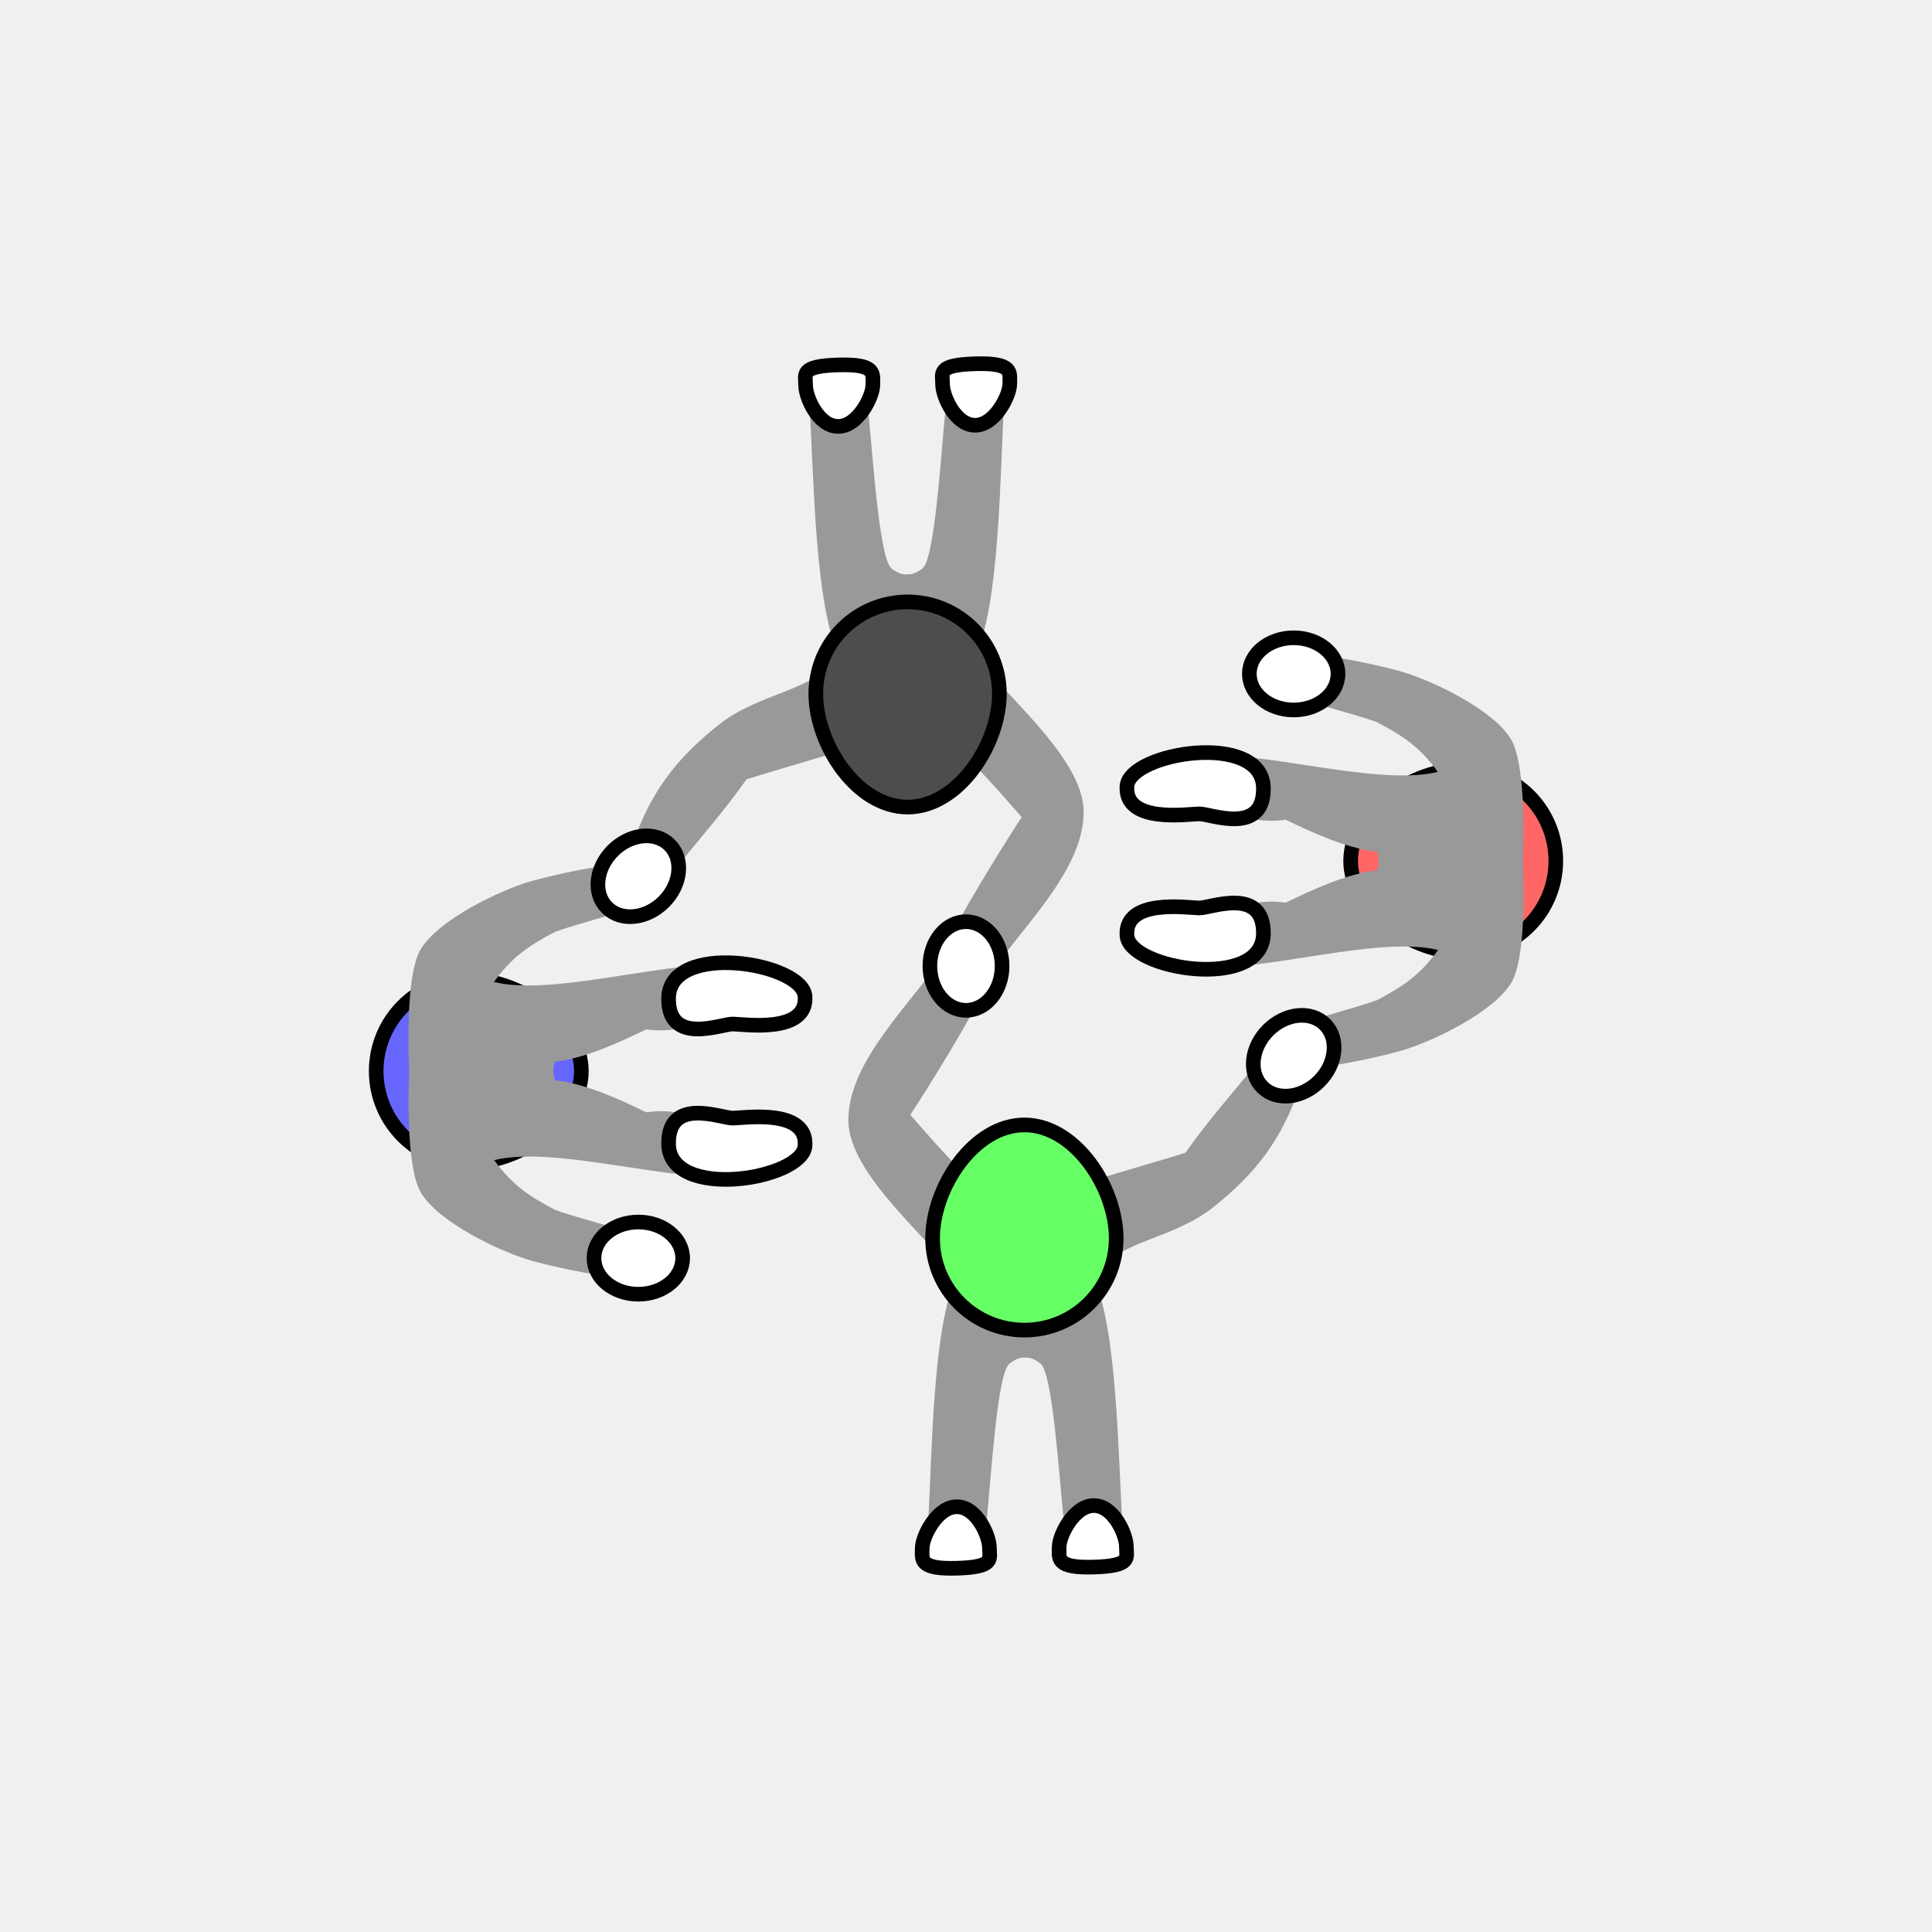
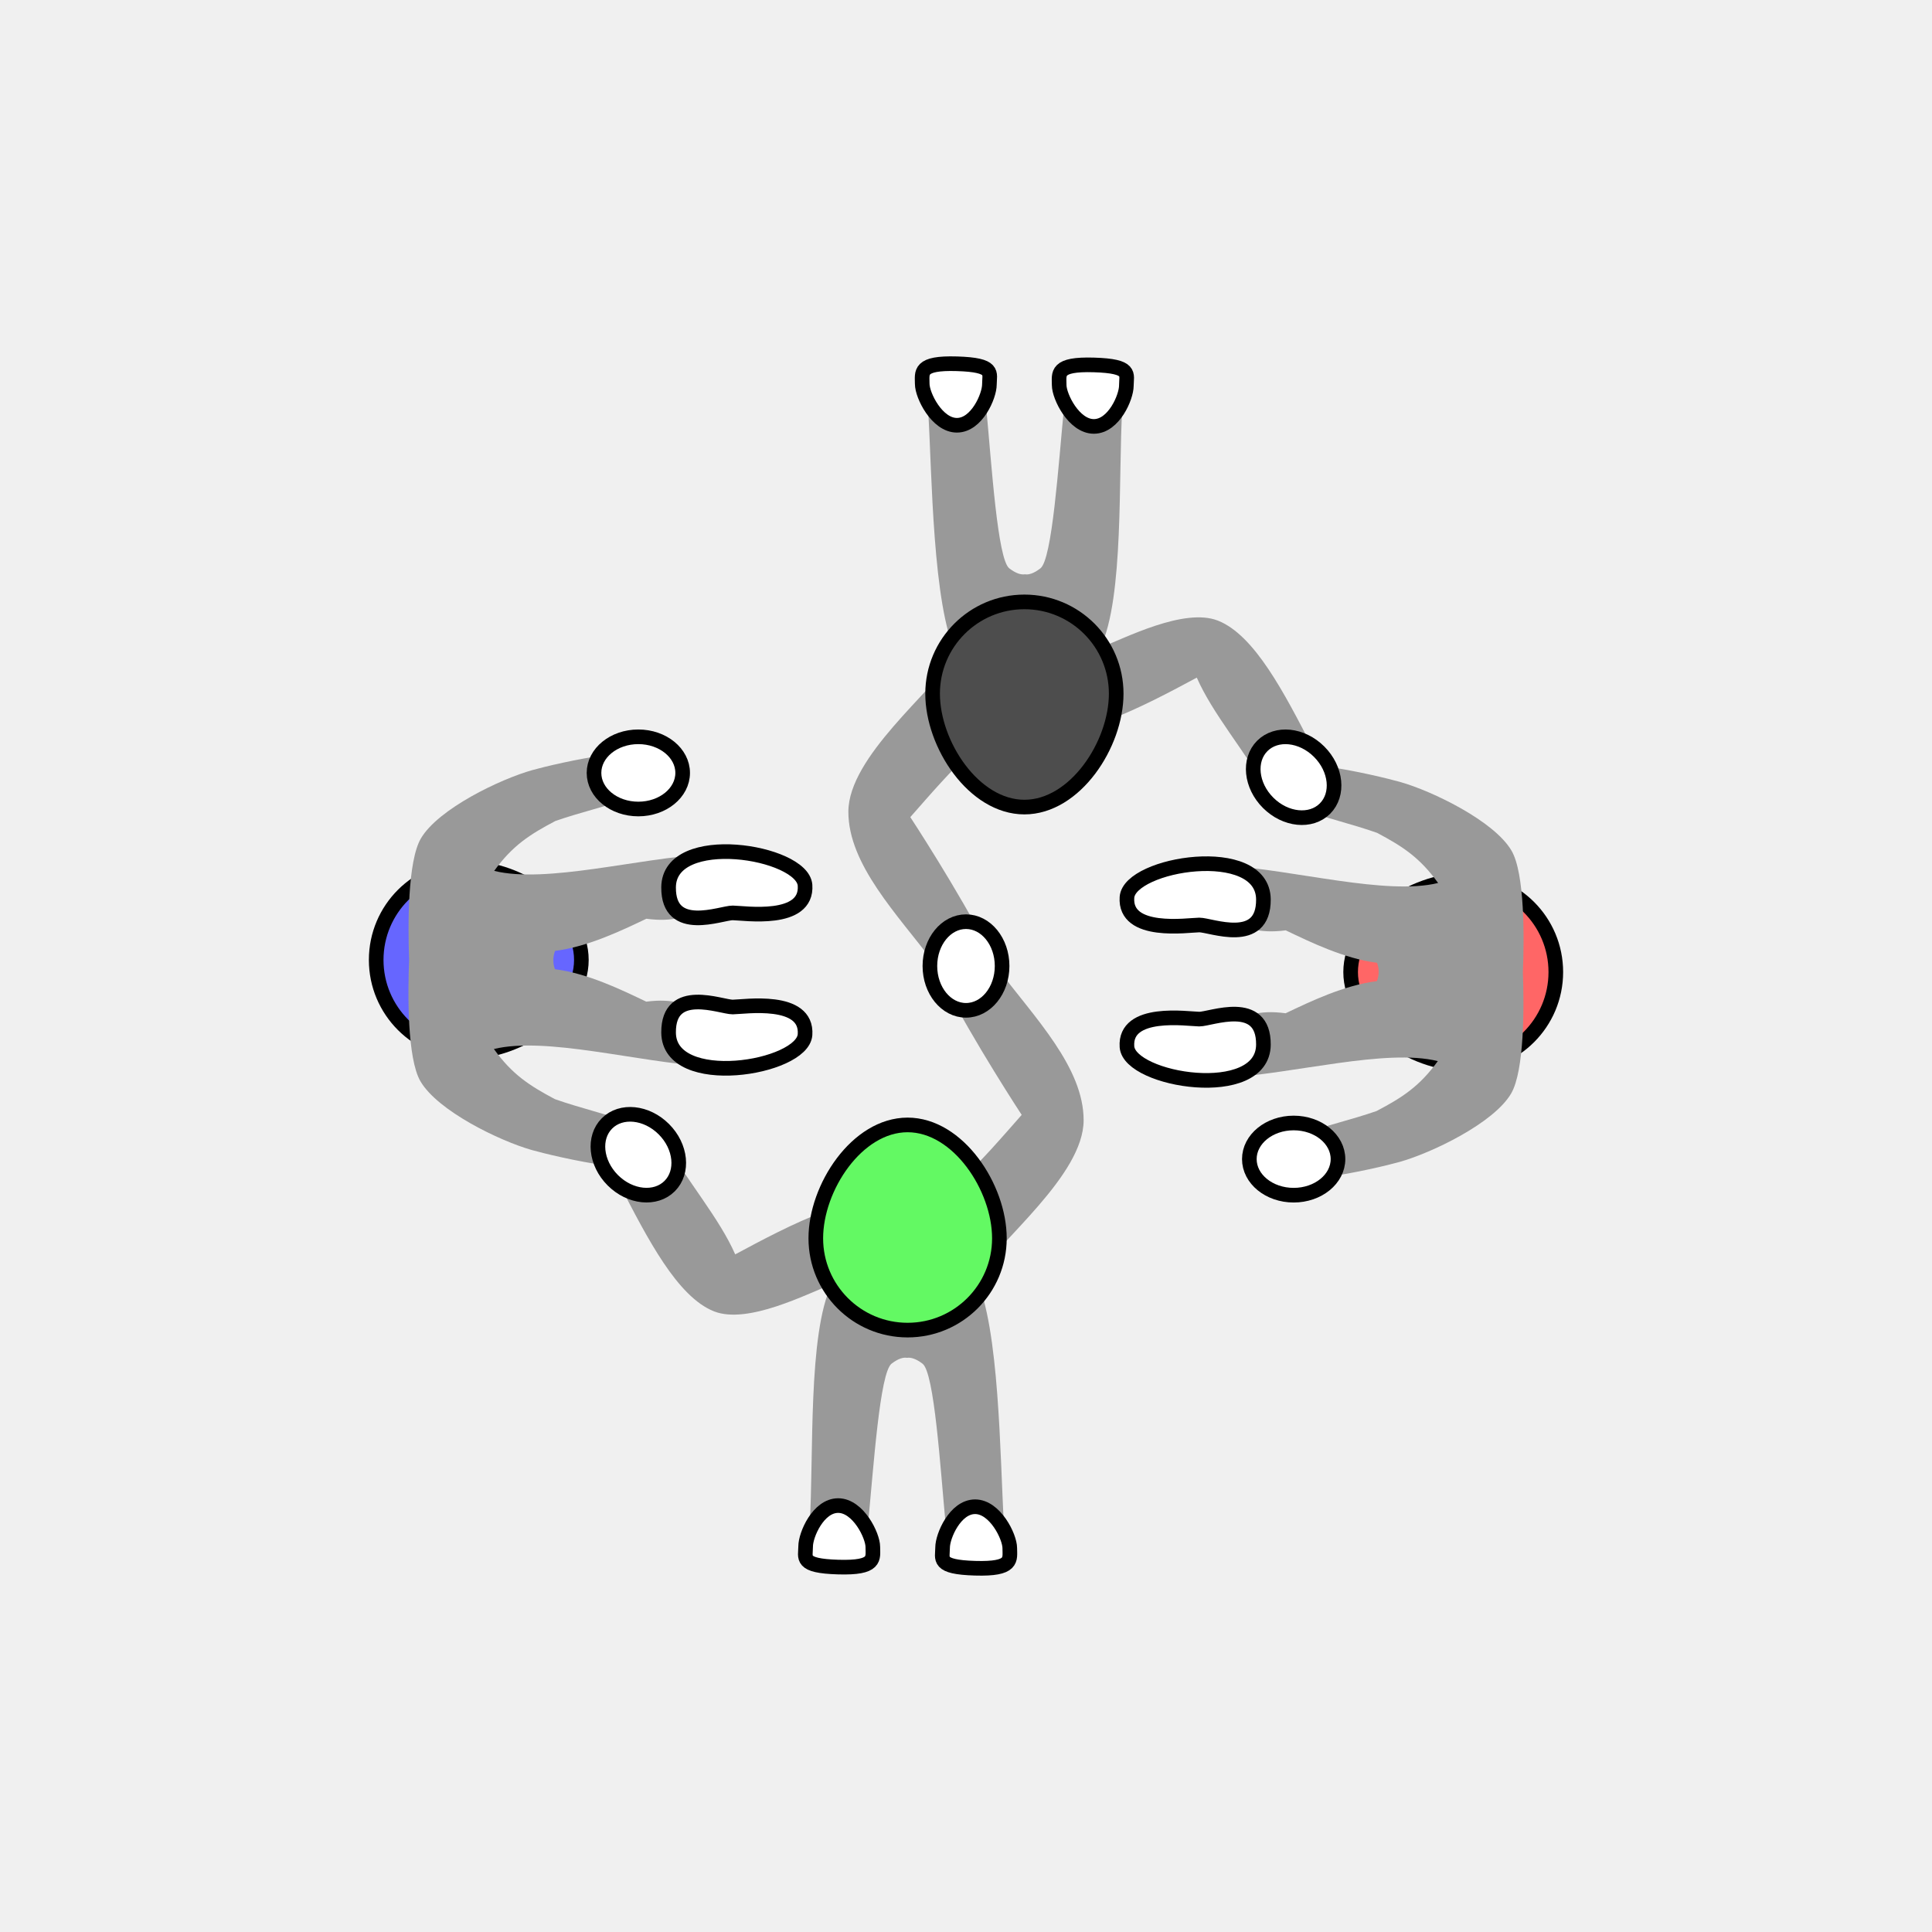
<svg xmlns="http://www.w3.org/2000/svg" width="35mm" height="35mm" viewBox="0 0 35 35" version="1.1" id="svg1" xml:space="preserve">
  <defs id="defs1" />
  <g id="layer1">
-     <path style="fill:#999999;fill-opacity:1;stroke:none;stroke-width:0.265;stroke-dasharray:none;stroke-opacity:1" d="m 17.321,27.887 c -0.262,0.004 -0.518,-0.082 -0.508,-0.262 0.072,-1.252 0.081,-3.577 0.51,-4.482 -0.438,-0.679 -1.952,-1.855 -1.954,-2.847 -0.002,-0.959 0.888,-1.861 1.541,-2.73 0.169,-0.225 1.136,-0.03 1.007,0.22 -0.568,1.105 -1.426,2.411 -1.426,2.411 0.738,0.838 1.508,1.757 2.071,1.612 0.47,-0.226 1.991,-0.638 2.912,-0.925 0.441,-0.623 0.8,-1.007 1.445,-1.813 0.025,-0.28 0.73,0.328 0.638,0.594 -0.343,0.991 -0.8,1.579 -1.557,2.189 -0.772,0.623 -1.759,0.602 -2.194,1.283 0.432,0.904 0.45,3.23 0.527,4.482 0.022,0.359 -1.022,0.346 -1.057,-0.012 -0.101,-1.03 -0.213,-2.744 -0.428,-2.906 -0.121,-0.092 -0.211,-0.116 -0.279,-0.105 -0.068,-0.01 -0.16,0.015 -0.281,0.107 -0.214,0.163 -0.321,1.876 -0.418,2.906 -0.017,0.179 -0.285,0.273 -0.547,0.277 z" id="path4-6" />
-     <path id="path1-3" style="fill:#66ff66;fill-opacity:1;stroke:#000000;stroke-width:0.265" d="m 20.221,22.433 c 0,-0.918 -0.744,-2.054 -1.663,-2.054 -0.918,0 -1.663,1.136 -1.663,2.054 0,0.918 0.744,1.663 1.663,1.663 0.918,0 1.663,-0.744 1.663,-1.663 z" />
-     <path id="path1-7-1-1" style="fill:#ffffff;stroke:#000000;stroke-width:0.265;stroke-dasharray:none" d="m 17.924,28.034 c 0,-0.207 -0.228,-0.738 -0.589,-0.738 -0.361,0 -0.628,0.542 -0.628,0.749 0,0.207 -0.07,0.386 0.628,0.365 0.698,-0.021 0.589,-0.168 0.589,-0.375 z" />
-     <path id="path1-7-1-9-7" style="fill:#ffffff;stroke:#000000;stroke-width:0.265;stroke-dasharray:none" d="m 20.405,28.013 c 0,-0.207 -0.228,-0.738 -0.589,-0.738 -0.361,0 -0.628,0.542 -0.628,0.749 0,0.207 -0.07,0.386 0.628,0.365 0.698,-0.021 0.589,-0.168 0.589,-0.375 z" />
-     <path id="path1-3-0-4" style="fill:#ff6666;fill-opacity:1;stroke:#000000;stroke-width:0.265" d="m 26.522,17.259 c -0.918,0 -2.054,-0.744 -2.054,-1.663 0,-0.918 1.136,-1.663 2.054,-1.663 0.918,0 1.663,0.744 1.663,1.663 0,0.918 -0.744,1.663 -1.663,1.663 z" />
-     <path style="fill:#999999;fill-opacity:1;stroke:none;stroke-width:0.265;stroke-dasharray:none;stroke-opacity:1" d="m 16.191,8.904 c -0.292,-0.008 -0.617,0.099 -0.605,0.301 0.072,1.252 0.534,2.908 0.301,3.852 -0.46,-0.333 -0.661,-0.647 -0.904,-1.109 -0.323,-0.924 -0.432,-1.969 -1.064,-1.953 -0.425,0.011 0.02,1.934 0.141,2.367 0.163,0.583 0.703,1.709 1.24,2.023 0.412,0.241 1.574,0.236 2.197,0.213 0.624,0.025 1.788,0.035 2.201,-0.205 0.538,-0.313 1.081,-1.435 1.246,-2.018 0.122,-0.433 0.575,-2.357 0.15,-2.369 -0.633,-0.019 -0.746,1.029 -1.072,1.951 -0.245,0.461 -0.447,0.774 -0.908,1.105 -0.23,-0.945 0.237,-2.597 0.314,-3.85 0.022,-0.359 -1.02,-0.424 -1.055,-0.066 -0.05,0.515 -0.184,0.627 -0.117,1.156 -0.217,0.453 -0.512,1.061 -0.588,1.654 -0.059,0.022 -0.115,0.03 -0.166,0.029 -0.051,9.3e-5 -0.107,-0.009 -0.166,-0.031 -0.074,-0.593 -0.366,-1.201 -0.582,-1.654 0.069,-0.529 -0.065,-0.641 -0.113,-1.156 -0.015,-0.156 -0.222,-0.234 -0.449,-0.24 z" id="path4-6-3-2-0" transform="matrix(0,1,1,0,12.9905,-1.903879)" />
-     <ellipse style="fill:#ffffff;fill-opacity:1;stroke:#000000;stroke-width:0.265;stroke-dasharray:none;stroke-opacity:1" id="path1-7-2-9-9-1-3" cx="30.096" cy="-3.048" rx="0.654" ry="0.803" transform="rotate(45)" />
-     <ellipse style="fill:#ffffff;fill-opacity:1;stroke:#000000;stroke-width:0.265;stroke-dasharray:none;stroke-opacity:1" id="path1-7-2-9-9-1-9-9" cx="-12.208" cy="23.436" rx="0.654" ry="0.803" transform="rotate(-90)" />
-     <path id="path1-7-1-1-4-1" style="fill:#ffffff;stroke:#000000;stroke-width:0.265;stroke-dasharray:none" d="m 20.416,14.242 c -0.048,0.683 1.103,0.504 1.31,0.502 0.207,-0.002 1.168,0.396 1.162,-0.463 -0.007,-1.043 -2.428,-0.653 -2.472,-0.038 z" />
-     <path id="path1-7-1-1-4-5-9" style="fill:#ffffff;stroke:#000000;stroke-width:0.265;stroke-dasharray:none" d="m 20.416,16.951 c -0.048,-0.683 1.103,-0.504 1.31,-0.502 0.207,0.002 1.168,-0.396 1.162,0.463 -0.007,1.043 -2.428,0.653 -2.472,0.038 z" />
-     <path style="fill:#999999;fill-opacity:1;stroke:none;stroke-width:0.265;stroke-dasharray:none;stroke-opacity:1" d="m 17.679,7.113 c 0.262,-0.004 0.518,0.082 0.508,0.262 -0.072,1.252 -0.081,3.577 -0.51,4.482 0.438,0.679 1.952,1.855 1.954,2.847 0.002,0.959 -0.888,1.861 -1.541,2.73 -0.169,0.225 -1.136,0.03 -1.007,-0.22 0.568,-1.105 1.426,-2.411 1.426,-2.411 -0.738,-0.838 -1.508,-1.757 -2.071,-1.612 -0.47,0.226 -1.991,0.638 -2.912,0.925 -0.441,0.623 -0.8,1.007 -1.445,1.813 -0.025,0.28 -0.73,-0.328 -0.638,-0.594 0.343,-0.991 0.8,-1.579 1.557,-2.189 0.772,-0.623 1.759,-0.602 2.194,-1.283 -0.432,-0.904 -0.45,-3.23 -0.527,-4.482 -0.022,-0.359 1.022,-0.346 1.057,0.012 0.101,1.03 0.213,2.744 0.428,2.906 0.121,0.092 0.211,0.116 0.279,0.105 0.068,0.01 0.16,-0.015 0.281,-0.107 0.214,-0.163 0.321,-1.876 0.418,-2.906 0.017,-0.179 0.285,-0.273 0.547,-0.277 z" id="path4-6-5" />
-     <path id="path1-3-6" style="fill:#4d4d4d;fill-opacity:1;stroke:#000000;stroke-width:0.265" d="m 14.779,12.567 c 0,0.918 0.744,2.054 1.663,2.054 0.918,0 1.663,-1.136 1.663,-2.054 0,-0.918 -0.744,-1.663 -1.663,-1.663 -0.918,0 -1.663,0.744 -1.663,1.663 z" />
-     <path id="path1-7-1-1-6" style="fill:#ffffff;stroke:#000000;stroke-width:0.265;stroke-dasharray:none" d="m 17.076,6.966 c 0,0.207 0.228,0.738 0.589,0.738 0.361,0 0.628,-0.542 0.628,-0.749 0,-0.207 0.07,-0.386 -0.628,-0.365 -0.698,0.021 -0.589,0.168 -0.589,0.375 z" />
-     <path id="path1-7-1-9-7-4" style="fill:#ffffff;stroke:#000000;stroke-width:0.265;stroke-dasharray:none" d="m 14.595,6.987 c 0,0.207 0.228,0.738 0.589,0.738 0.361,0 0.628,-0.542 0.628,-0.749 0,-0.207 0.07,-0.386 -0.628,-0.365 -0.698,0.021 -0.589,0.168 -0.589,0.375 z" />
-     <path id="path1-3-0-4-0" style="fill:#6666ff;fill-opacity:1;stroke:#000000;stroke-width:0.265" d="m 8.478,17.741 c 0.918,0 2.054,0.744 2.054,1.663 0,0.918 -1.136,1.663 -2.054,1.663 -0.918,0 -1.663,-0.744 -1.663,-1.663 0,-0.918 0.744,-1.663 1.663,-1.663 z" />
-     <path style="fill:#999999;fill-opacity:1;stroke:none;stroke-width:0.265;stroke-dasharray:none;stroke-opacity:1" d="m 16.191,8.904 c -0.292,-0.008 -0.617,0.099 -0.605,0.301 0.072,1.252 0.534,2.908 0.301,3.852 -0.46,-0.333 -0.661,-0.647 -0.904,-1.109 -0.323,-0.924 -0.432,-1.969 -1.064,-1.953 -0.425,0.011 0.02,1.934 0.141,2.367 0.163,0.583 0.703,1.709 1.24,2.023 0.412,0.241 1.574,0.236 2.197,0.213 0.624,0.025 1.788,0.035 2.201,-0.205 0.538,-0.313 1.081,-1.435 1.246,-2.018 0.122,-0.433 0.575,-2.357 0.15,-2.369 -0.633,-0.019 -0.746,1.029 -1.072,1.951 -0.245,0.461 -0.447,0.774 -0.908,1.105 -0.23,-0.945 0.237,-2.597 0.314,-3.85 0.022,-0.359 -1.02,-0.424 -1.055,-0.066 -0.05,0.515 -0.184,0.627 -0.117,1.156 -0.217,0.453 -0.512,1.061 -0.588,1.654 -0.059,0.022 -0.115,0.03 -0.166,0.029 -0.051,9.3e-5 -0.107,-0.009 -0.166,-0.031 -0.074,-0.593 -0.366,-1.201 -0.582,-1.654 0.069,-0.529 -0.065,-0.641 -0.113,-1.156 -0.015,-0.156 -0.222,-0.234 -0.449,-0.24 z" id="path4-6-3-2-0-4" transform="matrix(0,-1,-1,0,22.0095,36.90388)" />
-     <ellipse style="fill:#ffffff;fill-opacity:1;stroke:#000000;stroke-width:0.265;stroke-dasharray:none;stroke-opacity:1" id="path1-7-2-9-9-1-3-6" cx="-19.402" cy="-3.048" rx="0.654" ry="0.803" transform="rotate(-135)" />
-     <ellipse style="fill:#ffffff;fill-opacity:1;stroke:#000000;stroke-width:0.265;stroke-dasharray:none;stroke-opacity:1" id="path1-7-2-9-9-1-9-9-2" cx="22.792" cy="-11.564" rx="0.654" ry="0.803" transform="rotate(90)" />
-     <path id="path1-7-1-1-4-1-6" style="fill:#ffffff;stroke:#000000;stroke-width:0.265;stroke-dasharray:none" d="m 14.584,20.758 c 0.048,-0.683 -1.103,-0.504 -1.31,-0.502 -0.207,0.002 -1.168,-0.396 -1.162,0.463 0.007,1.043 2.428,0.653 2.472,0.038 z" />
-     <path id="path1-7-1-1-4-5-9-7" style="fill:#ffffff;stroke:#000000;stroke-width:0.265;stroke-dasharray:none" d="m 14.584,18.049 c 0.048,0.683 -1.103,0.504 -1.31,0.502 -0.207,-0.002 -1.168,0.396 -1.162,-0.463 0.007,-1.043 2.428,-0.653 2.472,-0.038 z" />
-     <ellipse style="fill:#ffffff;fill-opacity:1;stroke:#000000;stroke-width:0.265;stroke-dasharray:none;stroke-opacity:1" id="path1-7-2-9-9" cx="-17.5" cy="17.5" rx="0.654" ry="0.803" transform="scale(-1,1)" />
+     <path style="fill:#999999;fill-opacity:1;stroke:none;stroke-width:0.265;stroke-dasharray:none;stroke-opacity:1" d="m 17.679,27.887 c 0.262,0.004 0.518,-0.082 0.508,-0.262 -0.072,-1.252 -0.081,-3.577 -0.51,-4.482 0.438,-0.679 1.952,-1.855 1.954,-2.847 0.002,-0.959 -0.888,-1.861 -1.541,-2.73 -0.169,-0.225 -1.136,-0.03 -1.007,0.22 0.568,1.105 1.426,2.411 1.426,2.411 -0.738,0.838 -1.508,1.757 -2.071,1.612 -0.726,-0.376 -2.209,0.428 -3.119,0.915 -0.289,-0.656 -0.843,-1.29 -1.336,-2.128 -0.025,-0.28 -0.887,0.616 -0.757,0.866 0.506,0.98 1.045,2.031 1.708,2.294 0.612,0.243 1.688,-0.319 2.131,-0.487 -0.432,0.904 -0.32,3.1 -0.397,4.352 -0.022,0.359 1.022,0.346 1.057,-0.012 0.101,-1.03 0.213,-2.744 0.428,-2.906 0.121,-0.092 0.211,-0.116 0.279,-0.105 0.068,-0.01 0.16,0.015 0.281,0.107 0.214,0.163 0.321,1.876 0.418,2.906 0.017,0.179 0.285,0.273 0.547,0.277 z" id="path4-6-5" />
+     <path id="path1-3-6" style="fill:#63f963;fill-opacity:1;stroke:#000000;stroke-width:0.265" d="m 14.779,22.433 c 0,-0.918 0.744,-2.054 1.663,-2.054 0.918,0 1.663,1.136 1.663,2.054 0,0.918 -0.744,1.663 -1.663,1.663 -0.918,0 -1.663,-0.744 -1.663,-1.663 z" />
+     <path id="path1-7-1-1-6" style="fill:#ffffff;stroke:#000000;stroke-width:0.265;stroke-dasharray:none" d="m 17.076,28.034 c 0,-0.207 0.228,-0.738 0.589,-0.738 0.361,0 0.628,0.542 0.628,0.749 0,0.207 0.07,0.386 -0.628,0.365 -0.698,-0.021 -0.589,-0.168 -0.589,-0.375 z" />
+     <path id="path1-7-1-9-7-4" style="fill:#ffffff;stroke:#000000;stroke-width:0.265;stroke-dasharray:none" d="m 14.595,28.013 c 0,-0.207 0.228,-0.738 0.589,-0.738 0.361,0 0.628,0.542 0.628,0.749 0,0.207 0.07,0.386 -0.628,0.365 -0.698,-0.021 -0.589,-0.168 -0.589,-0.375 z" />
+     <path id="path1-3-0-4-0" style="fill:#6666ff;fill-opacity:1;stroke:#000000;stroke-width:0.265" d="m 8.478,19.053 c 0.918,0 2.054,-0.744 2.054,-1.663 0,-0.918 -1.136,-1.663 -2.054,-1.663 -0.918,0 -1.663,0.744 -1.663,1.663 0,0.918 0.744,1.663 1.663,1.663 z" />
+     <path style="fill:#999999;fill-opacity:1;stroke:none;stroke-width:0.265;stroke-dasharray:none;stroke-opacity:1" d="m 16.191,8.904 c -0.292,-0.008 -0.617,0.099 -0.605,0.301 0.072,1.252 0.534,2.908 0.301,3.852 -0.46,-0.333 -0.661,-0.647 -0.904,-1.109 -0.323,-0.924 -0.432,-1.969 -1.064,-1.953 -0.425,0.011 0.02,1.934 0.141,2.367 0.163,0.583 0.703,1.709 1.24,2.023 0.412,0.241 1.574,0.236 2.197,0.213 0.624,0.025 1.788,0.035 2.201,-0.205 0.538,-0.313 1.081,-1.435 1.246,-2.018 0.122,-0.433 0.575,-2.357 0.15,-2.369 -0.633,-0.019 -0.746,1.029 -1.072,1.951 -0.245,0.461 -0.447,0.774 -0.908,1.105 -0.23,-0.945 0.237,-2.597 0.314,-3.85 0.022,-0.359 -1.02,-0.424 -1.055,-0.066 -0.05,0.515 -0.184,0.627 -0.117,1.156 -0.217,0.453 -0.512,1.061 -0.588,1.654 -0.059,0.022 -0.115,0.03 -0.166,0.029 -0.051,9.3e-5 -0.107,-0.009 -0.166,-0.031 -0.074,-0.593 -0.366,-1.201 -0.582,-1.654 0.069,-0.529 -0.065,-0.641 -0.113,-1.156 -0.015,-0.156 -0.222,-0.234 -0.449,-0.24 z" id="path4-6-3-2-0-4" transform="rotate(90,11.05976,10.94974)" />
+     <ellipse style="fill:#ffffff;fill-opacity:1;stroke:#000000;stroke-width:0.265;stroke-dasharray:none;stroke-opacity:1" id="path1-7-2-9-9-1-3-6" cx="6.615" cy="22.969" rx="0.654" ry="0.803" transform="matrix(-0.7071068,0.7071068,0.7071068,0.7071068,0,0)" />
+     <ellipse style="fill:#ffffff;fill-opacity:1;stroke:#000000;stroke-width:0.265;stroke-dasharray:none;stroke-opacity:1" id="path1-7-2-9-9-1-9-9-2" cx="-14.002" cy="-11.564" rx="0.654" ry="0.803" transform="matrix(0,-1,-1,0,0,0)" />
+     <path id="path1-7-1-1-4-1-6" style="fill:#ffffff;stroke:#000000;stroke-width:0.265;stroke-dasharray:none" d="m 14.584,16.036 c 0.048,0.683 -1.103,0.504 -1.31,0.502 -0.207,-0.002 -1.168,0.396 -1.162,-0.463 0.007,-1.043 2.428,-0.653 2.472,-0.038 z" />
+     <path id="path1-7-1-1-4-5-9-7" style="fill:#ffffff;stroke:#000000;stroke-width:0.265;stroke-dasharray:none" d="m 14.584,18.745 c 0.048,-0.683 -1.103,-0.504 -1.31,-0.502 -0.207,0.002 -1.168,-0.396 -1.162,0.463 0.007,1.043 2.428,0.653 2.472,0.038 z" />
+     <path style="fill:#999999;fill-opacity:1;stroke:none;stroke-width:0.265;stroke-dasharray:none;stroke-opacity:1" d="m 17.321,7.113 c -0.262,-0.004 -0.518,0.082 -0.508,0.262 0.072,1.252 0.081,3.577 0.51,4.482 -0.438,0.679 -1.952,1.855 -1.954,2.847 -0.002,0.959 0.888,1.861 1.541,2.73 0.169,0.225 1.136,0.03 1.007,-0.22 -0.568,-1.105 -1.426,-2.411 -1.426,-2.411 0.738,-0.838 1.508,-1.757 2.071,-1.612 0.726,0.376 2.209,-0.428 3.119,-0.915 0.289,0.656 0.843,1.29 1.336,2.128 0.025,0.28 0.887,-0.616 0.757,-0.866 -0.506,-0.98 -1.045,-2.031 -1.708,-2.294 -0.612,-0.243 -1.688,0.319 -2.131,0.487 0.432,-0.904 0.32,-3.1 0.397,-4.352 0.022,-0.359 -1.022,-0.346 -1.057,0.012 -0.101,1.03 -0.213,2.744 -0.428,2.906 C 18.725,10.391 18.635,10.415 18.567,10.404 18.498,10.415 18.406,10.389 18.285,10.297 18.072,10.134 17.964,8.421 17.867,7.391 17.851,7.212 17.583,7.117 17.321,7.113 Z" id="path4-6-5-5" />
+     <path id="path1-3-6-6" style="fill:#4d4d4d;fill-opacity:1;stroke:#000000;stroke-width:0.265" d="m 20.221,12.567 c 0,0.918 -0.744,2.054 -1.663,2.054 -0.918,0 -1.663,-1.136 -1.663,-2.054 0,-0.918 0.744,-1.663 1.663,-1.663 0.918,0 1.663,0.744 1.663,1.663 z" />
+     <path id="path1-7-1-1-6-2" style="fill:#ffffff;stroke:#000000;stroke-width:0.265;stroke-dasharray:none" d="m 17.924,6.966 c 0,0.207 -0.228,0.738 -0.589,0.738 -0.361,0 -0.628,-0.542 -0.628,-0.749 0,-0.207 -0.07,-0.386 0.628,-0.365 0.698,0.021 0.589,0.168 0.589,0.375 z" />
+     <path id="path1-7-1-9-7-4-9" style="fill:#ffffff;stroke:#000000;stroke-width:0.265;stroke-dasharray:none" d="m 20.405,6.987 c 0,0.207 -0.228,0.738 -0.589,0.738 -0.361,0 -0.628,-0.542 -0.628,-0.749 0,-0.207 -0.07,-0.386 0.628,-0.365 0.698,0.021 0.589,0.168 0.589,0.375 z" />
+     <path id="path1-3-0-4-0-1" style="fill:#ff6666;fill-opacity:1;stroke:#000000;stroke-width:0.265" d="m 26.522,15.947 c -0.918,0 -2.054,0.744 -2.054,1.663 0,0.918 1.136,1.663 2.054,1.663 0.918,0 1.663,-0.744 1.663,-1.663 0,-0.918 -0.744,-1.663 -1.663,-1.663 z" />
+     <path style="fill:#999999;fill-opacity:1;stroke:none;stroke-width:0.265;stroke-dasharray:none;stroke-opacity:1" d="m 16.191,8.904 c -0.292,-0.008 -0.617,0.099 -0.605,0.301 0.072,1.252 0.534,2.908 0.301,3.852 -0.46,-0.333 -0.661,-0.647 -0.904,-1.109 -0.323,-0.924 -0.432,-1.969 -1.064,-1.953 -0.425,0.011 0.02,1.934 0.141,2.367 0.163,0.583 0.703,1.709 1.24,2.023 0.412,0.241 1.574,0.236 2.197,0.213 0.624,0.025 1.788,0.035 2.201,-0.205 0.538,-0.313 1.081,-1.435 1.246,-2.018 0.122,-0.433 0.575,-2.357 0.15,-2.369 -0.633,-0.019 -0.746,1.029 -1.072,1.951 -0.245,0.461 -0.447,0.774 -0.908,1.105 -0.23,-0.945 0.237,-2.597 0.314,-3.85 0.022,-0.359 -1.02,-0.424 -1.055,-0.066 -0.05,0.515 -0.184,0.627 -0.117,1.156 -0.217,0.453 -0.512,1.061 -0.588,1.654 -0.059,0.022 -0.115,0.03 -0.166,0.029 -0.051,9.3e-5 -0.107,-0.009 -0.166,-0.031 -0.074,-0.593 -0.366,-1.201 -0.582,-1.654 0.069,-0.529 -0.065,-0.641 -0.113,-1.156 -0.015,-0.156 -0.222,-0.234 -0.449,-0.24 z" id="path4-6-3-2-0-4-2" transform="rotate(-90,24.05026,11.05976)" />
+     <ellipse style="fill:#ffffff;fill-opacity:1;stroke:#000000;stroke-width:0.265;stroke-dasharray:none;stroke-opacity:1" id="path1-7-2-9-9-1-3-6-7" cx="6.615" cy="-26.528" rx="0.654" ry="0.803" transform="matrix(0.7071068,-0.7071068,-0.7071068,-0.7071068,0,0)" />
+     <ellipse style="fill:#ffffff;fill-opacity:1;stroke:#000000;stroke-width:0.265;stroke-dasharray:none;stroke-opacity:1" id="path1-7-2-9-9-1-9-9-2-0" cx="20.998" cy="23.436" rx="0.654" ry="0.803" transform="matrix(0,1,1,0,0,0)" />
+     <path id="path1-7-1-1-4-1-6-9" style="fill:#ffffff;stroke:#000000;stroke-width:0.265;stroke-dasharray:none" d="m 20.416,18.964 c -0.048,-0.683 1.103,-0.504 1.31,-0.502 0.207,0.002 1.168,-0.396 1.162,0.463 -0.007,1.043 -2.428,0.653 -2.472,0.038 z" />
+     <path id="path1-7-1-1-4-5-9-7-3" style="fill:#ffffff;stroke:#000000;stroke-width:0.265;stroke-dasharray:none" d="m 20.416,16.255 c -0.048,0.683 1.103,0.504 1.31,0.502 0.207,-0.002 1.168,0.396 1.162,-0.463 -0.007,-1.043 -2.428,-0.653 -2.472,-0.038 z" />
+     <ellipse style="fill:#ffffff;fill-opacity:1;stroke:#000000;stroke-width:0.265;stroke-dasharray:none;stroke-opacity:1" id="path1-7-2-9-9" cx="-17.5" cy="-17.5" rx="0.654" ry="0.803" transform="scale(-1)" />
  </g>
</svg>
